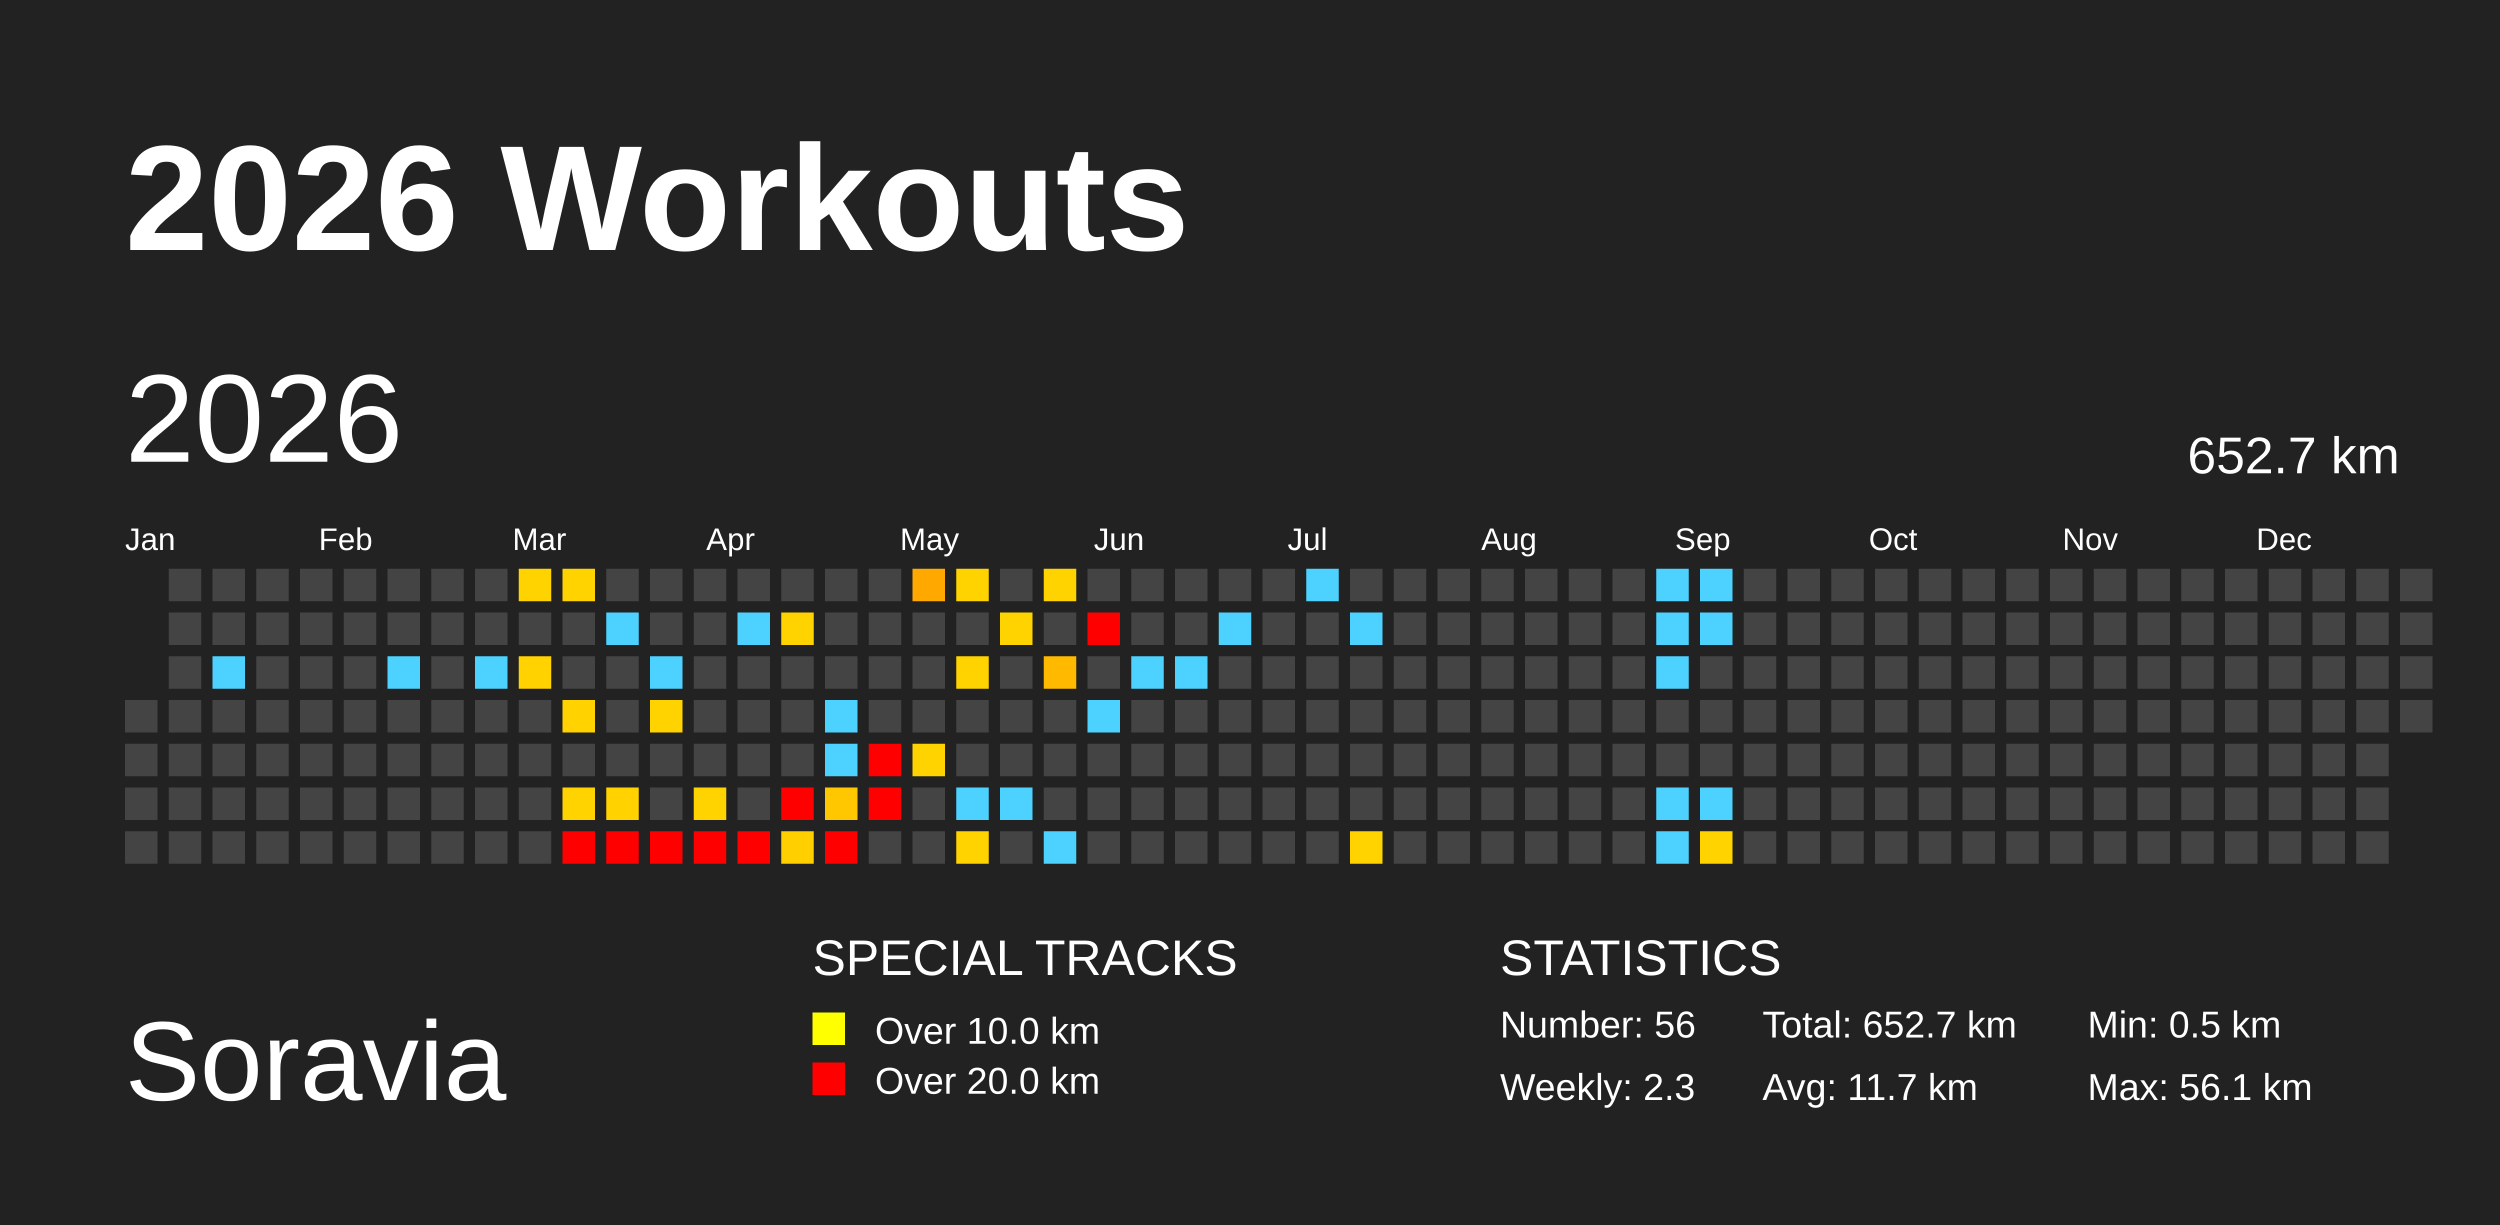
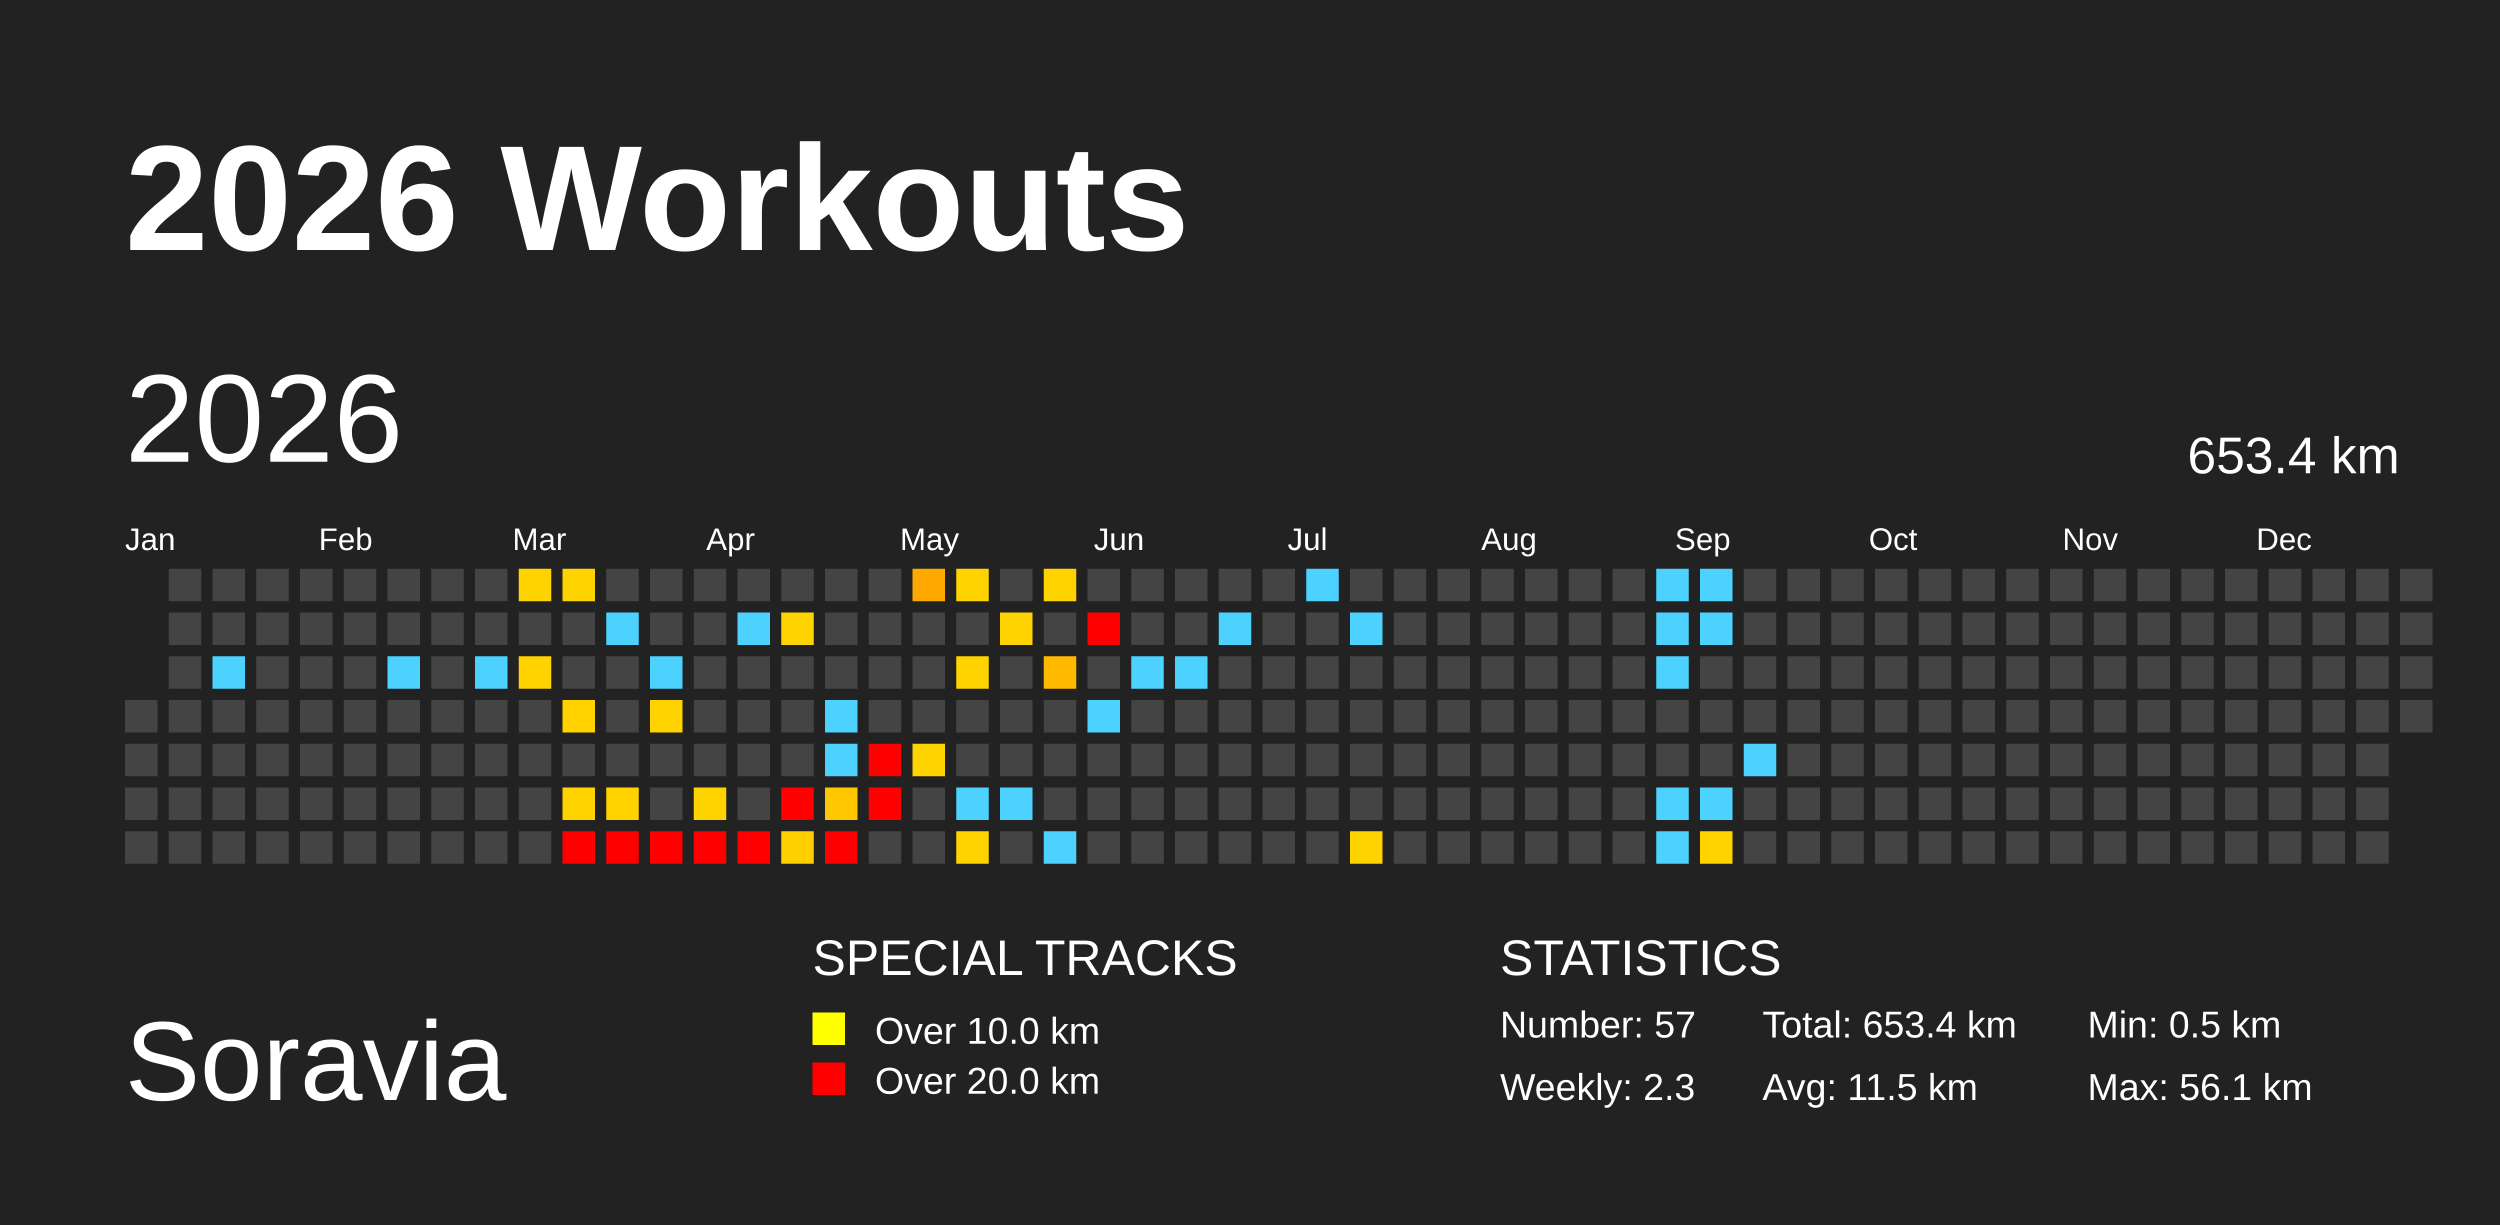
<svg xmlns="http://www.w3.org/2000/svg" baseProfile="full" height="98mm" version="1.1" viewBox="0,0,200,98" width="200mm">
  <defs />
  <rect fill="#222222" height="98" width="200" x="0" y="0" />
  <text fill="#FFFFFF" style="font-size:12px; font-family:Arial; font-weight:bold;" x="10" y="20">2026 Workouts</text>
  <text fill="#FFFFFF" style="font-size:9px; font-family:Arial" x="10" y="88">Soravia</text>
  <text fill="#FFFFFF" style="font-size:4px; font-family:Arial" x="65" y="78">SPECIAL TRACKS</text>
  <rect fill="yellow" height="2.6" width="2.6" x="65" y="81" />
  <text fill="#FFFFFF" style="font-size:3px; font-family:Arial" x="70" y="83.5">Over 10.0 km</text>
  <rect fill="red" height="2.6" width="2.6" x="65" y="85" />
  <text fill="#FFFFFF" style="font-size:3px; font-family:Arial" x="70" y="87.5">Over 20.0 km</text>
  <text fill="#FFFFFF" style="font-size:4px; font-family:Arial" x="120" y="78">STATISTICS</text>
-   <text fill="#FFFFFF" style="font-size:3px; font-family:Arial" x="120" y="83">Number: 56</text>
+   <text fill="#FFFFFF" style="font-size:3px; font-family:Arial" x="120" y="83">Number: 57</text>
  <text fill="#FFFFFF" style="font-size:3px; font-family:Arial" x="120" y="88">Weekly: 2.3</text>
-   <text fill="#FFFFFF" style="font-size:3px; font-family:Arial" x="141" y="83">Total: 652.7 km</text>
-   <text fill="#FFFFFF" style="font-size:3px; font-family:Arial" x="141" y="88">Avg: 11.7 km</text>
+   <text fill="#FFFFFF" style="font-size:3px; font-family:Arial" x="141" y="83">Total: 653.4 km</text>
+   <text fill="#FFFFFF" style="font-size:3px; font-family:Arial" x="141" y="88">Avg: 11.5 km</text>
  <text fill="#FFFFFF" style="font-size:3px; font-family:Arial" x="167" y="83">Min: 0.5 km</text>
  <text fill="#FFFFFF" style="font-size:3px; font-family:Arial" x="167" y="88">Max: 56.1 km</text>
  <text dominant-baseline="hanging" fill="#FFFFFF" style="font-size:10.0px; font-family:Arial;" x="10" y="30">2026</text>
-   <text dominant-baseline="hanging" fill="#FFFFFF" style="font-size:4.125px; font-family:Arial;" x="175" y="35">652.7 km</text>
+   <text dominant-baseline="hanging" fill="#FFFFFF" style="font-size:4.125px; font-family:Arial;" x="175" y="35">653.4 km</text>
  <text fill="#FFFFFF" style="font-size:2.5px; font-family:Arial" x="10.0" y="44">Jan</text>
  <text fill="#FFFFFF" style="font-size:2.5px; font-family:Arial" x="25.5" y="44">Feb</text>
  <text fill="#FFFFFF" style="font-size:2.5px; font-family:Arial" x="41.0" y="44">Mar</text>
  <text fill="#FFFFFF" style="font-size:2.5px; font-family:Arial" x="56.5" y="44">Apr</text>
  <text fill="#FFFFFF" style="font-size:2.5px; font-family:Arial" x="72.0" y="44">May</text>
  <text fill="#FFFFFF" style="font-size:2.5px; font-family:Arial" x="87.5" y="44">Jun</text>
  <text fill="#FFFFFF" style="font-size:2.5px; font-family:Arial" x="103.0" y="44">Jul</text>
  <text fill="#FFFFFF" style="font-size:2.5px; font-family:Arial" x="118.5" y="44">Aug</text>
  <text fill="#FFFFFF" style="font-size:2.5px; font-family:Arial" x="134.0" y="44">Sep</text>
  <text fill="#FFFFFF" style="font-size:2.5px; font-family:Arial" x="149.5" y="44">Oct</text>
  <text fill="#FFFFFF" style="font-size:2.5px; font-family:Arial" x="165.0" y="44">Nov</text>
  <text fill="#FFFFFF" style="font-size:2.5px; font-family:Arial" x="180.5" y="44">Dec</text>
  <rect fill="#444444" height="2.6" width="2.6" x="10.0" y="56.0" />
  <rect fill="#444444" height="2.6" width="2.6" x="10.0" y="59.5" />
  <rect fill="#444444" height="2.6" width="2.6" x="10.0" y="63.0" />
  <rect fill="#444444" height="2.6" width="2.6" x="10.0" y="66.5" />
  <rect fill="#444444" height="2.6" width="2.6" x="13.5" y="45.5" />
  <rect fill="#444444" height="2.6" width="2.6" x="13.5" y="49.0" />
  <rect fill="#444444" height="2.6" width="2.6" x="13.5" y="52.5" />
  <rect fill="#444444" height="2.6" width="2.6" x="13.5" y="56.0" />
  <rect fill="#444444" height="2.6" width="2.6" x="13.5" y="59.5" />
  <rect fill="#444444" height="2.6" width="2.6" x="13.5" y="63.0" />
  <rect fill="#444444" height="2.6" width="2.6" x="13.5" y="66.5" />
  <rect fill="#444444" height="2.6" width="2.6" x="17.0" y="45.5" />
  <rect fill="#444444" height="2.6" width="2.6" x="17.0" y="49.0" />
  <rect fill="#4dd2ff" height="2.6" width="2.6" x="17.0" y="52.5" />
  <rect fill="#444444" height="2.6" width="2.6" x="17.0" y="56.0" />
  <rect fill="#444444" height="2.6" width="2.6" x="17.0" y="59.5" />
  <rect fill="#444444" height="2.6" width="2.6" x="17.0" y="63.0" />
  <rect fill="#444444" height="2.6" width="2.6" x="17.0" y="66.5" />
  <rect fill="#444444" height="2.6" width="2.6" x="20.5" y="45.5" />
  <rect fill="#444444" height="2.6" width="2.6" x="20.5" y="49.0" />
  <rect fill="#444444" height="2.6" width="2.6" x="20.5" y="52.5" />
  <rect fill="#444444" height="2.6" width="2.6" x="20.5" y="56.0" />
  <rect fill="#444444" height="2.6" width="2.6" x="20.5" y="59.5" />
  <rect fill="#444444" height="2.6" width="2.6" x="20.5" y="63.0" />
  <rect fill="#444444" height="2.6" width="2.6" x="20.5" y="66.5" />
  <rect fill="#444444" height="2.6" width="2.6" x="24.0" y="45.5" />
  <rect fill="#444444" height="2.6" width="2.6" x="24.0" y="49.0" />
  <rect fill="#444444" height="2.6" width="2.6" x="24.0" y="52.5" />
  <rect fill="#444444" height="2.6" width="2.6" x="24.0" y="56.0" />
  <rect fill="#444444" height="2.6" width="2.6" x="24.0" y="59.5" />
  <rect fill="#444444" height="2.6" width="2.6" x="24.0" y="63.0" />
  <rect fill="#444444" height="2.6" width="2.6" x="24.0" y="66.5" />
  <rect fill="#444444" height="2.6" width="2.6" x="27.5" y="45.5" />
  <rect fill="#444444" height="2.6" width="2.6" x="27.5" y="49.0" />
  <rect fill="#444444" height="2.6" width="2.6" x="27.5" y="52.5" />
  <rect fill="#444444" height="2.6" width="2.6" x="27.5" y="56.0" />
  <rect fill="#444444" height="2.6" width="2.6" x="27.5" y="59.5" />
  <rect fill="#444444" height="2.6" width="2.6" x="27.5" y="63.0" />
  <rect fill="#444444" height="2.6" width="2.6" x="27.5" y="66.5" />
  <rect fill="#444444" height="2.6" width="2.6" x="31.0" y="45.5" />
  <rect fill="#444444" height="2.6" width="2.6" x="31.0" y="49.0" />
  <rect fill="#4dd2ff" height="2.6" width="2.6" x="31.0" y="52.5" />
  <rect fill="#444444" height="2.6" width="2.6" x="31.0" y="56.0" />
  <rect fill="#444444" height="2.6" width="2.6" x="31.0" y="59.5" />
  <rect fill="#444444" height="2.6" width="2.6" x="31.0" y="63.0" />
  <rect fill="#444444" height="2.6" width="2.6" x="31.0" y="66.5" />
  <rect fill="#444444" height="2.6" width="2.6" x="34.5" y="45.5" />
  <rect fill="#444444" height="2.6" width="2.6" x="34.5" y="49.0" />
  <rect fill="#444444" height="2.6" width="2.6" x="34.5" y="52.5" />
  <rect fill="#444444" height="2.6" width="2.6" x="34.5" y="56.0" />
  <rect fill="#444444" height="2.6" width="2.6" x="34.5" y="59.5" />
  <rect fill="#444444" height="2.6" width="2.6" x="34.5" y="63.0" />
  <rect fill="#444444" height="2.6" width="2.6" x="34.5" y="66.5" />
  <rect fill="#444444" height="2.6" width="2.6" x="38.0" y="45.5" />
  <rect fill="#444444" height="2.6" width="2.6" x="38.0" y="49.0" />
  <rect fill="#4dd2ff" height="2.6" width="2.6" x="38.0" y="52.5" />
  <rect fill="#444444" height="2.6" width="2.6" x="38.0" y="56.0" />
  <rect fill="#444444" height="2.6" width="2.6" x="38.0" y="59.5" />
  <rect fill="#444444" height="2.6" width="2.6" x="38.0" y="63.0" />
  <rect fill="#444444" height="2.6" width="2.6" x="38.0" y="66.5" />
  <rect fill="#ffd300" height="2.6" width="2.6" x="41.5" y="45.5" />
  <rect fill="#444444" height="2.6" width="2.6" x="41.5" y="49.0" />
  <rect fill="#ffd200" height="2.6" width="2.6" x="41.5" y="52.5" />
  <rect fill="#444444" height="2.6" width="2.6" x="41.5" y="56.0" />
  <rect fill="#444444" height="2.6" width="2.6" x="41.5" y="59.5" />
  <rect fill="#444444" height="2.6" width="2.6" x="41.5" y="63.0" />
  <rect fill="#444444" height="2.6" width="2.6" x="41.5" y="66.5" />
  <rect fill="#ffd300" height="2.6" width="2.6" x="45.0" y="45.5" />
  <rect fill="#444444" height="2.6" width="2.6" x="45.0" y="49.0" />
  <rect fill="#444444" height="2.6" width="2.6" x="45.0" y="52.5" />
  <rect fill="#ffd200" height="2.6" width="2.6" x="45.0" y="56.0" />
  <rect fill="#444444" height="2.6" width="2.6" x="45.0" y="59.5" />
  <rect fill="#ffd300" height="2.6" width="2.6" x="45.0" y="63.0" />
  <rect fill="red" height="2.6" width="2.6" x="45.0" y="66.5" />
  <rect fill="#444444" height="2.6" width="2.6" x="48.5" y="45.5" />
  <rect fill="#4dd2ff" height="2.6" width="2.6" x="48.5" y="49.0" />
  <rect fill="#444444" height="2.6" width="2.6" x="48.5" y="52.5" />
  <rect fill="#444444" height="2.6" width="2.6" x="48.5" y="56.0" />
  <rect fill="#444444" height="2.6" width="2.6" x="48.5" y="59.5" />
  <rect fill="#ffd200" height="2.6" width="2.6" x="48.5" y="63.0" />
  <rect fill="red" height="2.6" width="2.6" x="48.5" y="66.5" />
  <rect fill="#444444" height="2.6" width="2.6" x="52.0" y="45.5" />
  <rect fill="#444444" height="2.6" width="2.6" x="52.0" y="49.0" />
  <rect fill="#4dd2ff" height="2.6" width="2.6" x="52.0" y="52.5" />
  <rect fill="#ffd300" height="2.6" width="2.6" x="52.0" y="56.0" />
  <rect fill="#444444" height="2.6" width="2.6" x="52.0" y="59.5" />
  <rect fill="#444444" height="2.6" width="2.6" x="52.0" y="63.0" />
  <rect fill="red" height="2.6" width="2.6" x="52.0" y="66.5" />
  <rect fill="#444444" height="2.6" width="2.6" x="55.5" y="45.5" />
  <rect fill="#444444" height="2.6" width="2.6" x="55.5" y="49.0" />
  <rect fill="#444444" height="2.6" width="2.6" x="55.5" y="52.5" />
  <rect fill="#444444" height="2.6" width="2.6" x="55.5" y="56.0" />
  <rect fill="#444444" height="2.6" width="2.6" x="55.5" y="59.5" />
  <rect fill="#ffd300" height="2.6" width="2.6" x="55.5" y="63.0" />
  <rect fill="red" height="2.6" width="2.6" x="55.5" y="66.5" />
  <rect fill="#444444" height="2.6" width="2.6" x="59.0" y="45.5" />
  <rect fill="#4dd2ff" height="2.6" width="2.6" x="59.0" y="49.0" />
  <rect fill="#444444" height="2.6" width="2.6" x="59.0" y="52.5" />
  <rect fill="#444444" height="2.6" width="2.6" x="59.0" y="56.0" />
  <rect fill="#444444" height="2.6" width="2.6" x="59.0" y="59.5" />
  <rect fill="#444444" height="2.6" width="2.6" x="59.0" y="63.0" />
  <rect fill="red" height="2.6" width="2.6" x="59.0" y="66.5" />
  <rect fill="#444444" height="2.6" width="2.6" x="62.5" y="45.5" />
  <rect fill="#ffd300" height="2.6" width="2.6" x="62.5" y="49.0" />
  <rect fill="#444444" height="2.6" width="2.6" x="62.5" y="52.5" />
  <rect fill="#444444" height="2.6" width="2.6" x="62.5" y="56.0" />
  <rect fill="#444444" height="2.6" width="2.6" x="62.5" y="59.5" />
  <rect fill="red" height="2.6" width="2.6" x="62.5" y="63.0" />
  <rect fill="#ffcf00" height="2.6" width="2.6" x="62.5" y="66.5" />
  <rect fill="#444444" height="2.6" width="2.6" x="66.0" y="45.5" />
  <rect fill="#444444" height="2.6" width="2.6" x="66.0" y="49.0" />
  <rect fill="#444444" height="2.6" width="2.6" x="66.0" y="52.5" />
  <rect fill="#4dd2ff" height="2.6" width="2.6" x="66.0" y="56.0" />
  <rect fill="#4dd2ff" height="2.6" width="2.6" x="66.0" y="59.5" />
  <rect fill="#ffc700" height="2.6" width="2.6" x="66.0" y="63.0" />
  <rect fill="red" height="2.6" width="2.6" x="66.0" y="66.5" />
  <rect fill="#444444" height="2.6" width="2.6" x="69.5" y="45.5" />
  <rect fill="#444444" height="2.6" width="2.6" x="69.5" y="49.0" />
  <rect fill="#444444" height="2.6" width="2.6" x="69.5" y="52.5" />
  <rect fill="#444444" height="2.6" width="2.6" x="69.5" y="56.0" />
  <rect fill="red" height="2.6" width="2.6" x="69.5" y="59.5" />
  <rect fill="red" height="2.6" width="2.6" x="69.5" y="63.0" />
  <rect fill="#444444" height="2.6" width="2.6" x="69.5" y="66.5" />
  <rect fill="#ffa800" height="2.6" width="2.6" x="73.0" y="45.5" />
  <rect fill="#444444" height="2.6" width="2.6" x="73.0" y="49.0" />
  <rect fill="#444444" height="2.6" width="2.6" x="73.0" y="52.5" />
  <rect fill="#444444" height="2.6" width="2.6" x="73.0" y="56.0" />
  <rect fill="#ffd300" height="2.6" width="2.6" x="73.0" y="59.5" />
  <rect fill="#444444" height="2.6" width="2.6" x="73.0" y="63.0" />
  <rect fill="#444444" height="2.6" width="2.6" x="73.0" y="66.5" />
  <rect fill="#ffd300" height="2.6" width="2.6" x="76.5" y="45.5" />
  <rect fill="#444444" height="2.6" width="2.6" x="76.5" y="49.0" />
  <rect fill="#ffd300" height="2.6" width="2.6" x="76.5" y="52.5" />
  <rect fill="#444444" height="2.6" width="2.6" x="76.5" y="56.0" />
  <rect fill="#444444" height="2.6" width="2.6" x="76.5" y="59.5" />
  <rect fill="#4dd2ff" height="2.6" width="2.6" x="76.5" y="63.0" />
  <rect fill="#ffd300" height="2.6" width="2.6" x="76.5" y="66.5" />
  <rect fill="#444444" height="2.6" width="2.6" x="80.0" y="45.5" />
  <rect fill="#ffd300" height="2.6" width="2.6" x="80.0" y="49.0" />
  <rect fill="#444444" height="2.6" width="2.6" x="80.0" y="52.5" />
  <rect fill="#444444" height="2.6" width="2.6" x="80.0" y="56.0" />
  <rect fill="#444444" height="2.6" width="2.6" x="80.0" y="59.5" />
  <rect fill="#4dd2ff" height="2.6" width="2.6" x="80.0" y="63.0" />
  <rect fill="#444444" height="2.6" width="2.6" x="80.0" y="66.5" />
  <rect fill="#ffd300" height="2.6" width="2.6" x="83.5" y="45.5" />
  <rect fill="#444444" height="2.6" width="2.6" x="83.5" y="49.0" />
  <rect fill="#ffba00" height="2.6" width="2.6" x="83.5" y="52.5" />
  <rect fill="#444444" height="2.6" width="2.6" x="83.5" y="56.0" />
  <rect fill="#444444" height="2.6" width="2.6" x="83.5" y="59.5" />
  <rect fill="#444444" height="2.6" width="2.6" x="83.5" y="63.0" />
  <rect fill="#4dd2ff" height="2.6" width="2.6" x="83.5" y="66.5" />
  <rect fill="#444444" height="2.6" width="2.6" x="87.0" y="45.5" />
  <rect fill="red" height="2.6" width="2.6" x="87.0" y="49.0" />
  <rect fill="#444444" height="2.6" width="2.6" x="87.0" y="52.5" />
  <rect fill="#4dd2ff" height="2.6" width="2.6" x="87.0" y="56.0" />
  <rect fill="#444444" height="2.6" width="2.6" x="87.0" y="59.5" />
  <rect fill="#444444" height="2.6" width="2.6" x="87.0" y="63.0" />
  <rect fill="#444444" height="2.6" width="2.6" x="87.0" y="66.5" />
  <rect fill="#444444" height="2.6" width="2.6" x="90.5" y="45.5" />
  <rect fill="#444444" height="2.6" width="2.6" x="90.5" y="49.0" />
  <rect fill="#4dd2ff" height="2.6" width="2.6" x="90.5" y="52.5" />
  <rect fill="#444444" height="2.6" width="2.6" x="90.5" y="56.0" />
  <rect fill="#444444" height="2.6" width="2.6" x="90.5" y="59.5" />
  <rect fill="#444444" height="2.6" width="2.6" x="90.5" y="63.0" />
  <rect fill="#444444" height="2.6" width="2.6" x="90.5" y="66.5" />
  <rect fill="#444444" height="2.6" width="2.6" x="94.0" y="45.5" />
  <rect fill="#444444" height="2.6" width="2.6" x="94.0" y="49.0" />
  <rect fill="#4dd2ff" height="2.6" width="2.6" x="94.0" y="52.5" />
  <rect fill="#444444" height="2.6" width="2.6" x="94.0" y="56.0" />
  <rect fill="#444444" height="2.6" width="2.6" x="94.0" y="59.5" />
  <rect fill="#444444" height="2.6" width="2.6" x="94.0" y="63.0" />
  <rect fill="#444444" height="2.6" width="2.6" x="94.0" y="66.5" />
  <rect fill="#444444" height="2.6" width="2.6" x="97.5" y="45.5" />
  <rect fill="#4dd2ff" height="2.6" width="2.6" x="97.5" y="49.0" />
  <rect fill="#444444" height="2.6" width="2.6" x="97.5" y="52.5" />
  <rect fill="#444444" height="2.6" width="2.6" x="97.5" y="56.0" />
  <rect fill="#444444" height="2.6" width="2.6" x="97.5" y="59.5" />
  <rect fill="#444444" height="2.6" width="2.6" x="97.5" y="63.0" />
  <rect fill="#444444" height="2.6" width="2.6" x="97.5" y="66.5" />
  <rect fill="#444444" height="2.6" width="2.6" x="101.0" y="45.5" />
  <rect fill="#444444" height="2.6" width="2.6" x="101.0" y="49.0" />
  <rect fill="#444444" height="2.6" width="2.6" x="101.0" y="52.5" />
  <rect fill="#444444" height="2.6" width="2.6" x="101.0" y="56.0" />
  <rect fill="#444444" height="2.6" width="2.6" x="101.0" y="59.5" />
  <rect fill="#444444" height="2.6" width="2.6" x="101.0" y="63.0" />
  <rect fill="#444444" height="2.6" width="2.6" x="101.0" y="66.5" />
  <rect fill="#4dd2ff" height="2.6" width="2.6" x="104.5" y="45.5" />
  <rect fill="#444444" height="2.6" width="2.6" x="104.5" y="49.0" />
  <rect fill="#444444" height="2.6" width="2.6" x="104.5" y="52.5" />
  <rect fill="#444444" height="2.6" width="2.6" x="104.5" y="56.0" />
  <rect fill="#444444" height="2.6" width="2.6" x="104.5" y="59.5" />
  <rect fill="#444444" height="2.6" width="2.6" x="104.5" y="63.0" />
  <rect fill="#444444" height="2.6" width="2.6" x="104.5" y="66.5" />
  <rect fill="#444444" height="2.6" width="2.6" x="108.0" y="45.5" />
  <rect fill="#4dd2ff" height="2.6" width="2.6" x="108.0" y="49.0" />
  <rect fill="#444444" height="2.6" width="2.6" x="108.0" y="52.5" />
  <rect fill="#444444" height="2.6" width="2.6" x="108.0" y="56.0" />
  <rect fill="#444444" height="2.6" width="2.6" x="108.0" y="59.5" />
  <rect fill="#444444" height="2.6" width="2.6" x="108.0" y="63.0" />
  <rect fill="#ffd300" height="2.6" width="2.6" x="108.0" y="66.5" />
  <rect fill="#444444" height="2.6" width="2.6" x="111.5" y="45.5" />
  <rect fill="#444444" height="2.6" width="2.6" x="111.5" y="49.0" />
  <rect fill="#444444" height="2.6" width="2.6" x="111.5" y="52.5" />
  <rect fill="#444444" height="2.6" width="2.6" x="111.5" y="56.0" />
  <rect fill="#444444" height="2.6" width="2.6" x="111.5" y="59.5" />
  <rect fill="#444444" height="2.6" width="2.6" x="111.5" y="63.0" />
  <rect fill="#444444" height="2.6" width="2.6" x="111.5" y="66.5" />
  <rect fill="#444444" height="2.6" width="2.6" x="115.0" y="45.5" />
  <rect fill="#444444" height="2.6" width="2.6" x="115.0" y="49.0" />
  <rect fill="#444444" height="2.6" width="2.6" x="115.0" y="52.5" />
  <rect fill="#444444" height="2.6" width="2.6" x="115.0" y="56.0" />
  <rect fill="#444444" height="2.6" width="2.6" x="115.0" y="59.5" />
  <rect fill="#444444" height="2.6" width="2.6" x="115.0" y="63.0" />
  <rect fill="#444444" height="2.6" width="2.6" x="115.0" y="66.5" />
  <rect fill="#444444" height="2.6" width="2.6" x="118.5" y="45.5" />
  <rect fill="#444444" height="2.6" width="2.6" x="118.5" y="49.0" />
  <rect fill="#444444" height="2.6" width="2.6" x="118.5" y="52.5" />
  <rect fill="#444444" height="2.6" width="2.6" x="118.5" y="56.0" />
  <rect fill="#444444" height="2.6" width="2.6" x="118.5" y="59.5" />
  <rect fill="#444444" height="2.6" width="2.6" x="118.5" y="63.0" />
  <rect fill="#444444" height="2.6" width="2.6" x="118.5" y="66.5" />
  <rect fill="#444444" height="2.6" width="2.6" x="122.0" y="45.5" />
  <rect fill="#444444" height="2.6" width="2.6" x="122.0" y="49.0" />
  <rect fill="#444444" height="2.6" width="2.6" x="122.0" y="52.5" />
  <rect fill="#444444" height="2.6" width="2.6" x="122.0" y="56.0" />
  <rect fill="#444444" height="2.6" width="2.6" x="122.0" y="59.5" />
  <rect fill="#444444" height="2.6" width="2.6" x="122.0" y="63.0" />
  <rect fill="#444444" height="2.6" width="2.6" x="122.0" y="66.5" />
  <rect fill="#444444" height="2.6" width="2.6" x="125.5" y="45.5" />
  <rect fill="#444444" height="2.6" width="2.6" x="125.5" y="49.0" />
  <rect fill="#444444" height="2.6" width="2.6" x="125.5" y="52.5" />
  <rect fill="#444444" height="2.6" width="2.6" x="125.5" y="56.0" />
  <rect fill="#444444" height="2.6" width="2.6" x="125.5" y="59.5" />
  <rect fill="#444444" height="2.6" width="2.6" x="125.5" y="63.0" />
  <rect fill="#444444" height="2.6" width="2.6" x="125.5" y="66.5" />
  <rect fill="#444444" height="2.6" width="2.6" x="129.0" y="45.5" />
  <rect fill="#444444" height="2.6" width="2.6" x="129.0" y="49.0" />
  <rect fill="#444444" height="2.6" width="2.6" x="129.0" y="52.5" />
  <rect fill="#444444" height="2.6" width="2.6" x="129.0" y="56.0" />
  <rect fill="#444444" height="2.6" width="2.6" x="129.0" y="59.5" />
  <rect fill="#444444" height="2.6" width="2.6" x="129.0" y="63.0" />
  <rect fill="#444444" height="2.6" width="2.6" x="129.0" y="66.5" />
  <rect fill="#4dd2ff" height="2.6" width="2.6" x="132.5" y="45.5" />
  <rect fill="#4dd2ff" height="2.6" width="2.6" x="132.5" y="49.0" />
  <rect fill="#4dd2ff" height="2.6" width="2.6" x="132.5" y="52.5" />
  <rect fill="#444444" height="2.6" width="2.6" x="132.5" y="56.0" />
  <rect fill="#444444" height="2.6" width="2.6" x="132.5" y="59.5" />
  <rect fill="#4dd2ff" height="2.6" width="2.6" x="132.5" y="63.0" />
  <rect fill="#4dd2ff" height="2.6" width="2.6" x="132.5" y="66.5" />
  <rect fill="#4dd2ff" height="2.6" width="2.6" x="136.0" y="45.5" />
  <rect fill="#4dd2ff" height="2.6" width="2.6" x="136.0" y="49.0" />
  <rect fill="#444444" height="2.6" width="2.6" x="136.0" y="52.5" />
  <rect fill="#444444" height="2.6" width="2.6" x="136.0" y="56.0" />
  <rect fill="#444444" height="2.6" width="2.6" x="136.0" y="59.5" />
  <rect fill="#4dd2ff" height="2.6" width="2.6" x="136.0" y="63.0" />
  <rect fill="#ffd300" height="2.6" width="2.6" x="136.0" y="66.5" />
  <rect fill="#444444" height="2.6" width="2.6" x="139.5" y="45.5" />
  <rect fill="#444444" height="2.6" width="2.6" x="139.5" y="49.0" />
  <rect fill="#444444" height="2.6" width="2.6" x="139.5" y="52.5" />
  <rect fill="#444444" height="2.6" width="2.6" x="139.5" y="56.0" />
-   <rect fill="#444444" height="2.6" width="2.6" x="139.5" y="59.5" />
+   <rect fill="#4dd2ff" height="2.6" width="2.6" x="139.5" y="59.5" />
  <rect fill="#444444" height="2.6" width="2.6" x="139.5" y="63.0" />
  <rect fill="#444444" height="2.6" width="2.6" x="139.5" y="66.5" />
  <rect fill="#444444" height="2.6" width="2.6" x="143.0" y="45.5" />
  <rect fill="#444444" height="2.6" width="2.6" x="143.0" y="49.0" />
  <rect fill="#444444" height="2.6" width="2.6" x="143.0" y="52.5" />
  <rect fill="#444444" height="2.6" width="2.6" x="143.0" y="56.0" />
  <rect fill="#444444" height="2.6" width="2.6" x="143.0" y="59.5" />
  <rect fill="#444444" height="2.6" width="2.6" x="143.0" y="63.0" />
  <rect fill="#444444" height="2.6" width="2.6" x="143.0" y="66.5" />
  <rect fill="#444444" height="2.6" width="2.6" x="146.5" y="45.5" />
  <rect fill="#444444" height="2.6" width="2.6" x="146.5" y="49.0" />
  <rect fill="#444444" height="2.6" width="2.6" x="146.5" y="52.5" />
  <rect fill="#444444" height="2.6" width="2.6" x="146.5" y="56.0" />
  <rect fill="#444444" height="2.6" width="2.6" x="146.5" y="59.5" />
  <rect fill="#444444" height="2.6" width="2.6" x="146.5" y="63.0" />
  <rect fill="#444444" height="2.6" width="2.6" x="146.5" y="66.5" />
  <rect fill="#444444" height="2.6" width="2.6" x="150.0" y="45.5" />
  <rect fill="#444444" height="2.6" width="2.6" x="150.0" y="49.0" />
  <rect fill="#444444" height="2.6" width="2.6" x="150.0" y="52.5" />
  <rect fill="#444444" height="2.6" width="2.6" x="150.0" y="56.0" />
  <rect fill="#444444" height="2.6" width="2.6" x="150.0" y="59.5" />
  <rect fill="#444444" height="2.6" width="2.6" x="150.0" y="63.0" />
  <rect fill="#444444" height="2.6" width="2.6" x="150.0" y="66.5" />
  <rect fill="#444444" height="2.6" width="2.6" x="153.5" y="45.5" />
  <rect fill="#444444" height="2.6" width="2.6" x="153.5" y="49.0" />
  <rect fill="#444444" height="2.6" width="2.6" x="153.5" y="52.5" />
  <rect fill="#444444" height="2.6" width="2.6" x="153.5" y="56.0" />
  <rect fill="#444444" height="2.6" width="2.6" x="153.5" y="59.5" />
  <rect fill="#444444" height="2.6" width="2.6" x="153.5" y="63.0" />
  <rect fill="#444444" height="2.6" width="2.6" x="153.5" y="66.5" />
  <rect fill="#444444" height="2.6" width="2.6" x="157.0" y="45.5" />
  <rect fill="#444444" height="2.6" width="2.6" x="157.0" y="49.0" />
  <rect fill="#444444" height="2.6" width="2.6" x="157.0" y="52.5" />
  <rect fill="#444444" height="2.6" width="2.6" x="157.0" y="56.0" />
  <rect fill="#444444" height="2.6" width="2.6" x="157.0" y="59.5" />
  <rect fill="#444444" height="2.6" width="2.6" x="157.0" y="63.0" />
  <rect fill="#444444" height="2.6" width="2.6" x="157.0" y="66.5" />
  <rect fill="#444444" height="2.6" width="2.6" x="160.5" y="45.5" />
  <rect fill="#444444" height="2.6" width="2.6" x="160.5" y="49.0" />
  <rect fill="#444444" height="2.6" width="2.6" x="160.5" y="52.5" />
  <rect fill="#444444" height="2.6" width="2.6" x="160.5" y="56.0" />
  <rect fill="#444444" height="2.6" width="2.6" x="160.5" y="59.5" />
  <rect fill="#444444" height="2.6" width="2.6" x="160.5" y="63.0" />
  <rect fill="#444444" height="2.6" width="2.6" x="160.5" y="66.5" />
  <rect fill="#444444" height="2.6" width="2.6" x="164.0" y="45.5" />
  <rect fill="#444444" height="2.6" width="2.6" x="164.0" y="49.0" />
  <rect fill="#444444" height="2.6" width="2.6" x="164.0" y="52.5" />
  <rect fill="#444444" height="2.6" width="2.6" x="164.0" y="56.0" />
  <rect fill="#444444" height="2.6" width="2.6" x="164.0" y="59.5" />
  <rect fill="#444444" height="2.6" width="2.6" x="164.0" y="63.0" />
  <rect fill="#444444" height="2.6" width="2.6" x="164.0" y="66.5" />
  <rect fill="#444444" height="2.6" width="2.6" x="167.5" y="45.5" />
  <rect fill="#444444" height="2.6" width="2.6" x="167.5" y="49.0" />
  <rect fill="#444444" height="2.6" width="2.6" x="167.5" y="52.5" />
  <rect fill="#444444" height="2.6" width="2.6" x="167.5" y="56.0" />
  <rect fill="#444444" height="2.6" width="2.6" x="167.5" y="59.5" />
  <rect fill="#444444" height="2.6" width="2.6" x="167.5" y="63.0" />
  <rect fill="#444444" height="2.6" width="2.6" x="167.5" y="66.5" />
  <rect fill="#444444" height="2.6" width="2.6" x="171.0" y="45.5" />
  <rect fill="#444444" height="2.6" width="2.6" x="171.0" y="49.0" />
  <rect fill="#444444" height="2.6" width="2.6" x="171.0" y="52.5" />
  <rect fill="#444444" height="2.6" width="2.6" x="171.0" y="56.0" />
  <rect fill="#444444" height="2.6" width="2.6" x="171.0" y="59.5" />
  <rect fill="#444444" height="2.6" width="2.6" x="171.0" y="63.0" />
  <rect fill="#444444" height="2.6" width="2.6" x="171.0" y="66.5" />
  <rect fill="#444444" height="2.6" width="2.6" x="174.5" y="45.5" />
  <rect fill="#444444" height="2.6" width="2.6" x="174.5" y="49.0" />
  <rect fill="#444444" height="2.6" width="2.6" x="174.5" y="52.5" />
  <rect fill="#444444" height="2.6" width="2.6" x="174.5" y="56.0" />
  <rect fill="#444444" height="2.6" width="2.6" x="174.5" y="59.5" />
  <rect fill="#444444" height="2.6" width="2.6" x="174.5" y="63.0" />
  <rect fill="#444444" height="2.6" width="2.6" x="174.5" y="66.5" />
  <rect fill="#444444" height="2.6" width="2.6" x="178.0" y="45.5" />
  <rect fill="#444444" height="2.6" width="2.6" x="178.0" y="49.0" />
  <rect fill="#444444" height="2.6" width="2.6" x="178.0" y="52.5" />
  <rect fill="#444444" height="2.6" width="2.6" x="178.0" y="56.0" />
  <rect fill="#444444" height="2.6" width="2.6" x="178.0" y="59.5" />
  <rect fill="#444444" height="2.6" width="2.6" x="178.0" y="63.0" />
  <rect fill="#444444" height="2.6" width="2.6" x="178.0" y="66.5" />
  <rect fill="#444444" height="2.6" width="2.6" x="181.5" y="45.5" />
  <rect fill="#444444" height="2.6" width="2.6" x="181.5" y="49.0" />
  <rect fill="#444444" height="2.6" width="2.6" x="181.5" y="52.5" />
  <rect fill="#444444" height="2.6" width="2.6" x="181.5" y="56.0" />
  <rect fill="#444444" height="2.6" width="2.6" x="181.5" y="59.5" />
  <rect fill="#444444" height="2.6" width="2.6" x="181.5" y="63.0" />
  <rect fill="#444444" height="2.6" width="2.6" x="181.5" y="66.5" />
  <rect fill="#444444" height="2.6" width="2.6" x="185.0" y="45.5" />
  <rect fill="#444444" height="2.6" width="2.6" x="185.0" y="49.0" />
  <rect fill="#444444" height="2.6" width="2.6" x="185.0" y="52.5" />
  <rect fill="#444444" height="2.6" width="2.6" x="185.0" y="56.0" />
  <rect fill="#444444" height="2.6" width="2.6" x="185.0" y="59.5" />
  <rect fill="#444444" height="2.6" width="2.6" x="185.0" y="63.0" />
  <rect fill="#444444" height="2.6" width="2.6" x="185.0" y="66.5" />
  <rect fill="#444444" height="2.6" width="2.6" x="188.5" y="45.5" />
  <rect fill="#444444" height="2.6" width="2.6" x="188.5" y="49.0" />
  <rect fill="#444444" height="2.6" width="2.6" x="188.5" y="52.5" />
  <rect fill="#444444" height="2.6" width="2.6" x="188.5" y="56.0" />
  <rect fill="#444444" height="2.6" width="2.6" x="188.5" y="59.5" />
  <rect fill="#444444" height="2.6" width="2.6" x="188.5" y="63.0" />
  <rect fill="#444444" height="2.6" width="2.6" x="188.5" y="66.5" />
  <rect fill="#444444" height="2.6" width="2.6" x="192.0" y="45.5" />
  <rect fill="#444444" height="2.6" width="2.6" x="192.0" y="49.0" />
  <rect fill="#444444" height="2.6" width="2.6" x="192.0" y="52.5" />
  <rect fill="#444444" height="2.6" width="2.6" x="192.0" y="56.0" />
</svg>
